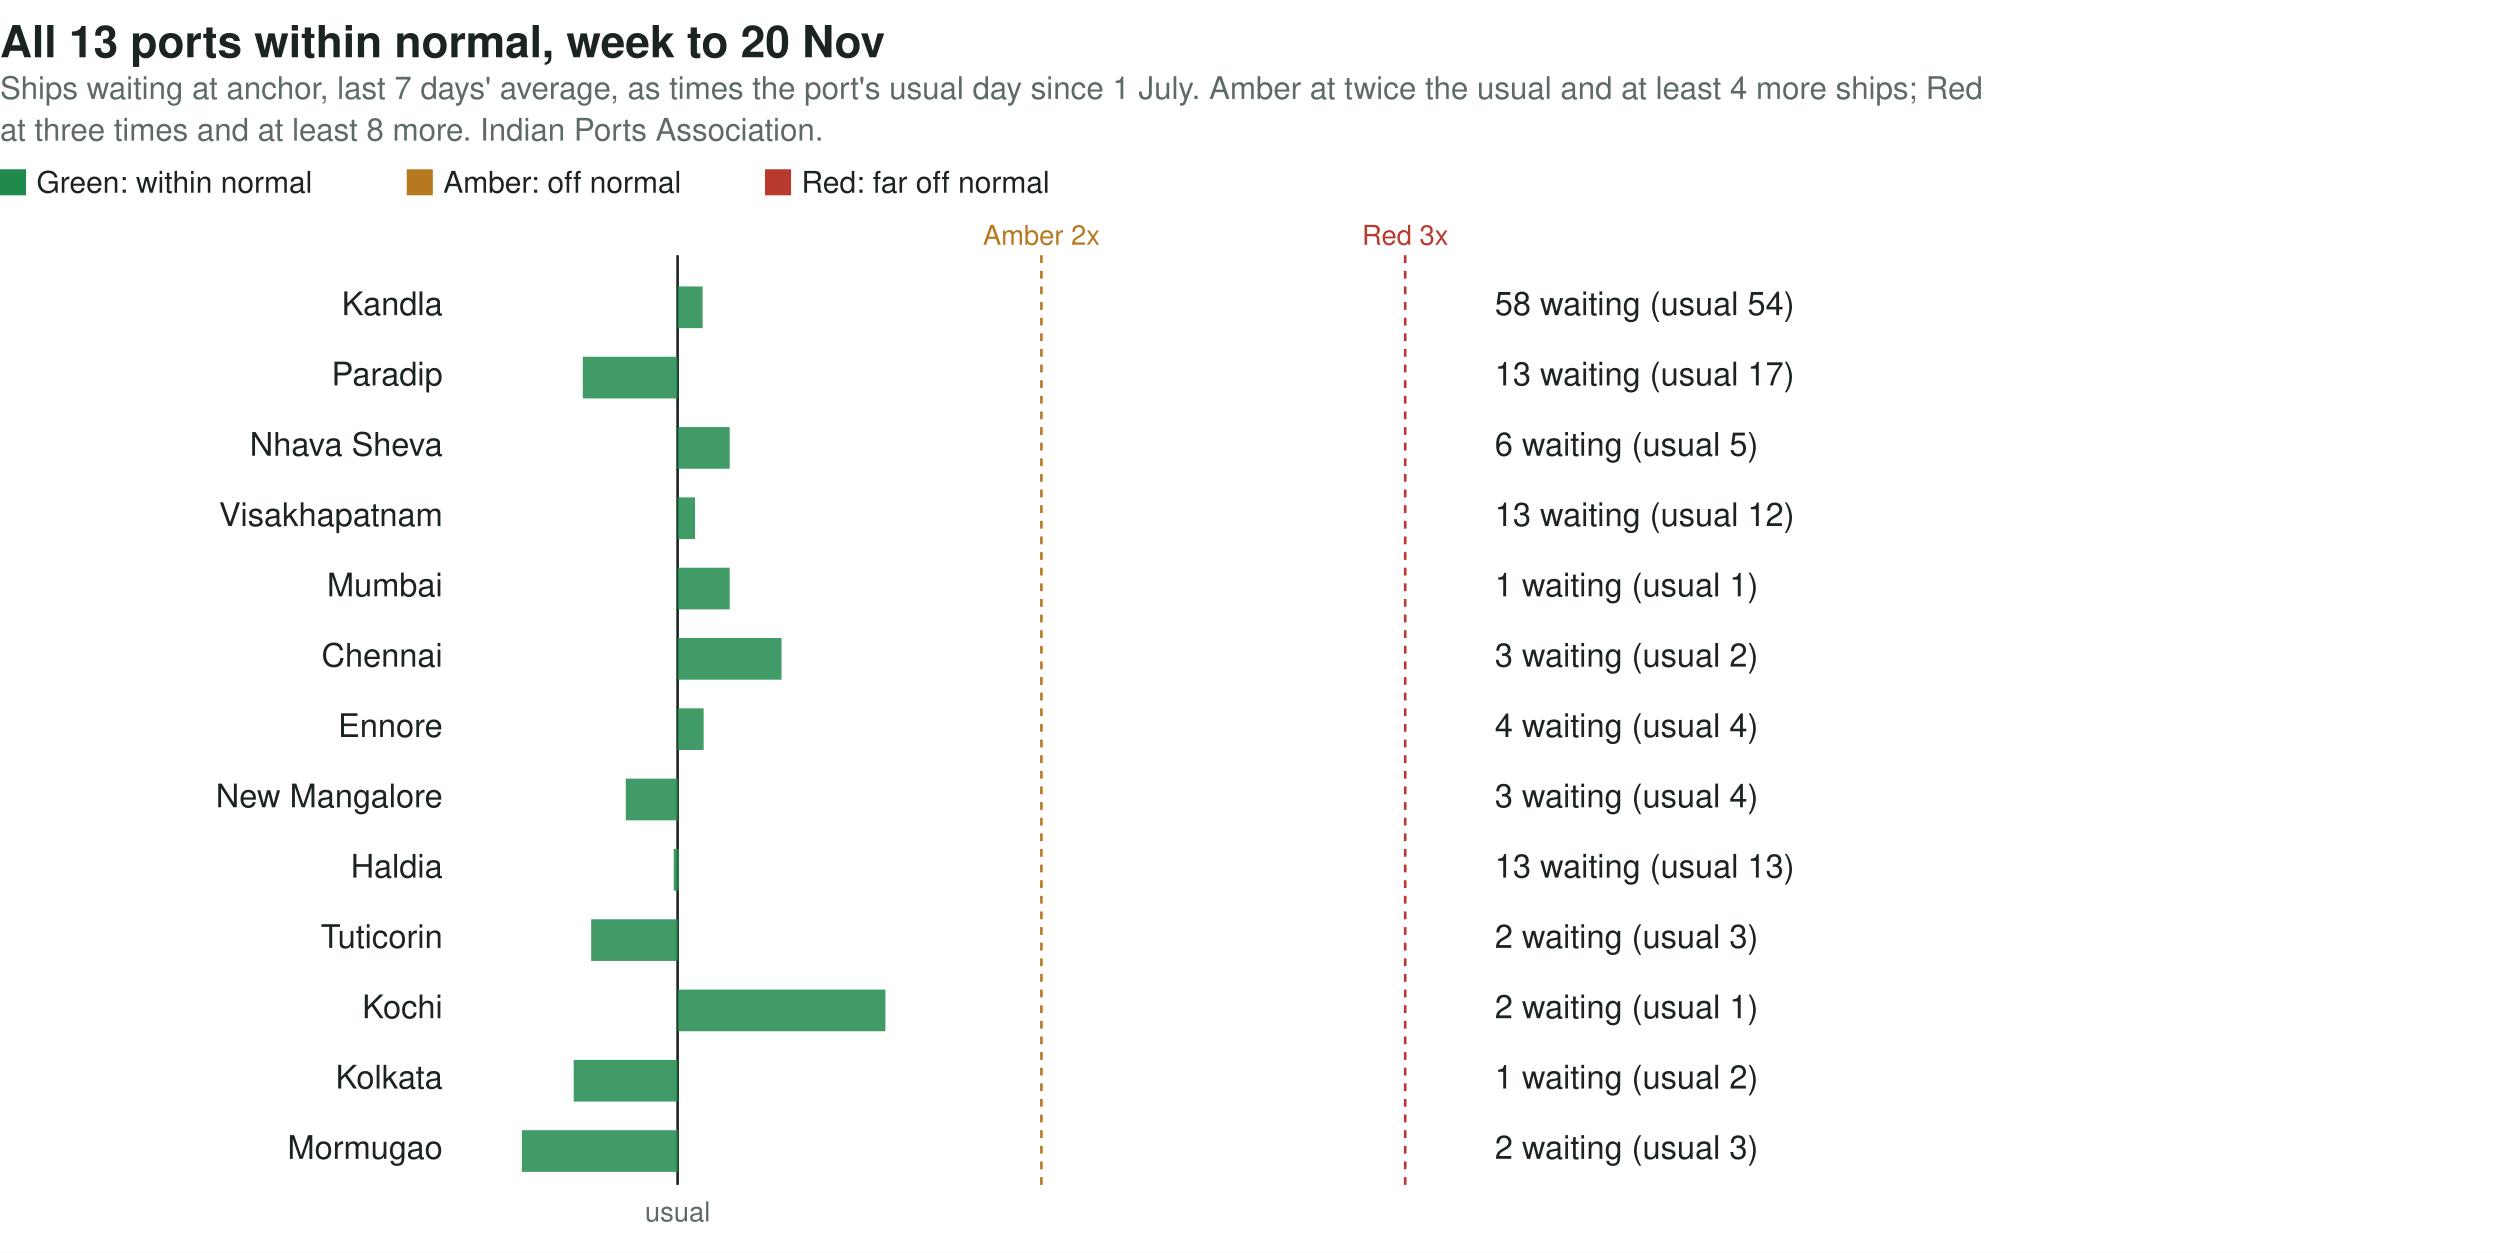
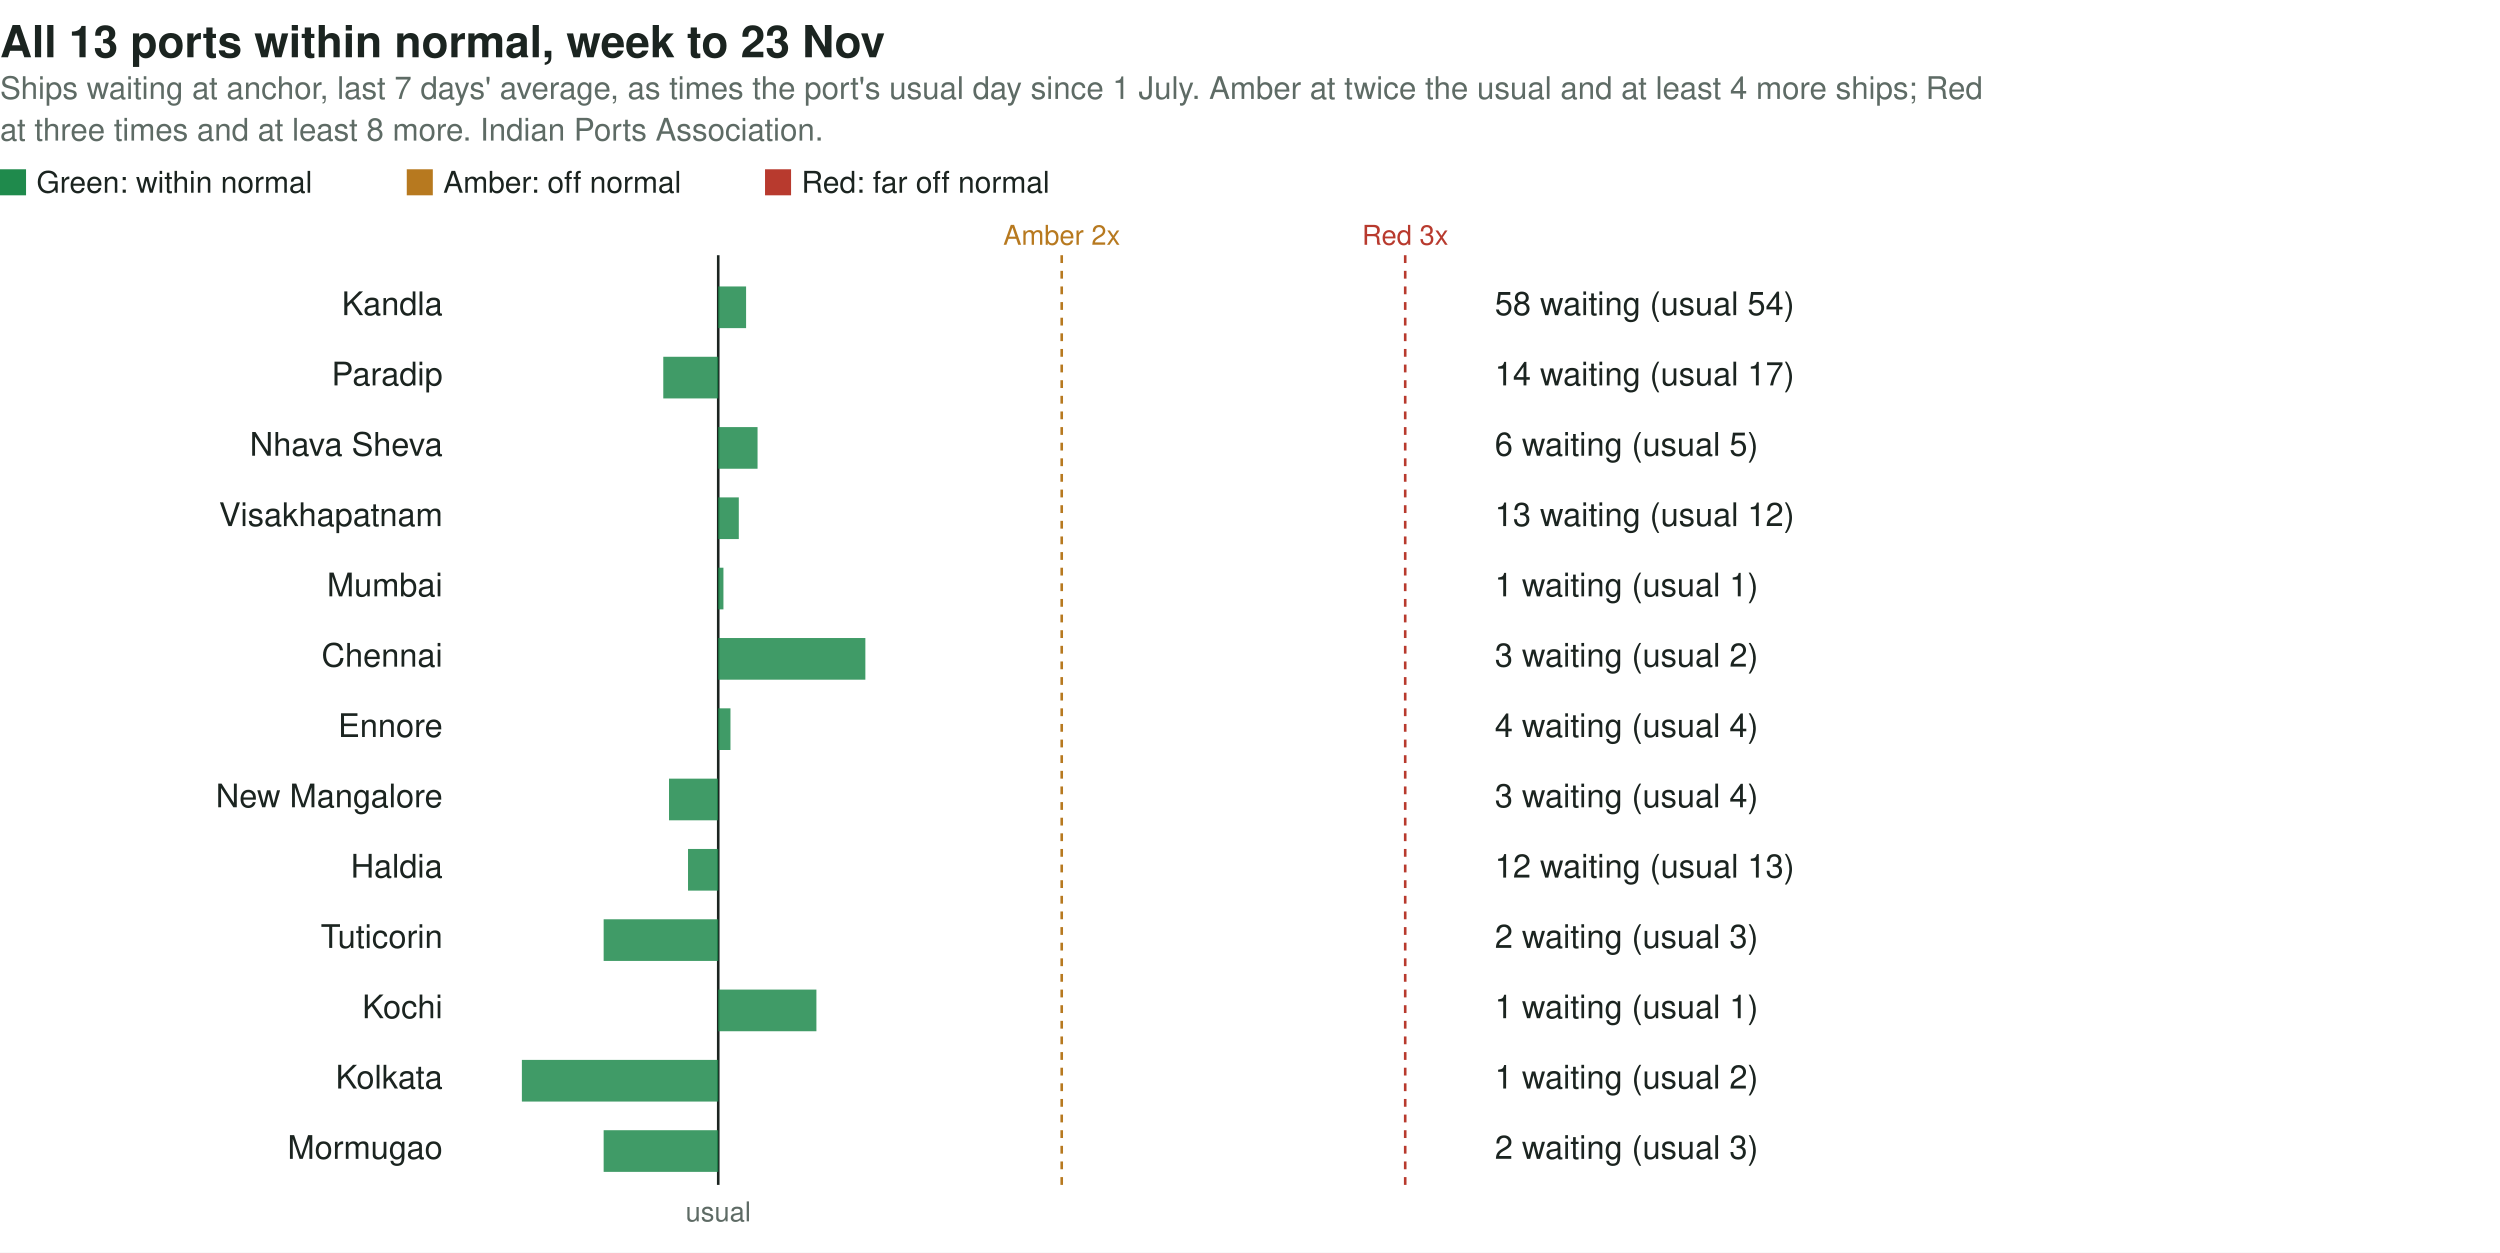
<svg xmlns="http://www.w3.org/2000/svg" width="960" height="481" viewBox="0 0 960 481">
  <rect width="100%" height="100%" fill="#fff" />
-   <text x="0" y="22" font-family="IBM Plex Sans,Helvetica,Arial,sans-serif" font-size="17" font-weight="700" fill="#1B2420">All 13 ports within normal, week to 20 Nov</text>
+   <text x="0" y="22" font-family="IBM Plex Sans,Helvetica,Arial,sans-serif" font-size="17" font-weight="700" fill="#1B2420">All 13 ports within normal, week to 23 Nov</text>
  <text x="0" y="38" font-family="IBM Plex Sans,Helvetica,Arial,sans-serif" font-size="12" fill="#5E6B65">Ships waiting at anchor, last 7 days' average, as times the port's usual day since 1 July. Amber at twice the usual and at least 4 more ships; Red</text>
  <text x="0" y="54" font-family="IBM Plex Sans,Helvetica,Arial,sans-serif" font-size="12" fill="#5E6B65">at three times and at least 8 more. Indian Ports Association.</text>
  <rect x="0" y="65" width="10" height="10" fill="#1F8A4C" />
  <text x="14" y="74" font-family="IBM Plex Sans,Helvetica,Arial,sans-serif" font-size="11.5" fill="#1B2420">Green: within normal</text>
  <rect x="156.2" y="65" width="10" height="10" fill="#B7791F" />
  <text x="170.2" y="74" font-family="IBM Plex Sans,Helvetica,Arial,sans-serif" font-size="11.5" fill="#1B2420">Amber: off normal</text>
  <rect x="293.77" y="65" width="10" height="10" fill="#B83A2E" />
  <text x="307.77" y="74" font-family="IBM Plex Sans,Helvetica,Arial,sans-serif" font-size="11.5" fill="#1B2420">Red: far off normal</text>
-   <line x1="399.9" y1="98" x2="399.9" y2="455" stroke="#B7791F" stroke-dasharray="3 3" />
-   <text x="399.9" y="94" text-anchor="middle" font-family="IBM Plex Sans,Helvetica,Arial,sans-serif" font-size="10.5" fill="#B7791F">Amber 2x</text>
+   <line x1="407.7" y1="98" x2="407.7" y2="455" stroke="#B7791F" stroke-dasharray="3 3" />
+   <text x="407.7" y="94" text-anchor="middle" font-family="IBM Plex Sans,Helvetica,Arial,sans-serif" font-size="10.5" fill="#B7791F">Amber 2x</text>
  <line x1="539.6" y1="98" x2="539.6" y2="455" stroke="#B83A2E" stroke-dasharray="3 3" />
  <text x="539.6" y="94" text-anchor="middle" font-family="IBM Plex Sans,Helvetica,Arial,sans-serif" font-size="10.5" fill="#B83A2E">Red 3x</text>
-   <line x1="260.2" y1="98" x2="260.2" y2="455" stroke="#1B2420" />
-   <text x="260.2" y="469" text-anchor="middle" font-family="IBM Plex Sans,Helvetica,Arial,sans-serif" font-size="10.5" fill="#5E6B65">usual</text>
+   <line x1="275.8" y1="98" x2="275.8" y2="455" stroke="#1B2420" />
+   <text x="275.8" y="469" text-anchor="middle" font-family="IBM Plex Sans,Helvetica,Arial,sans-serif" font-size="10.5" fill="#5E6B65">usual</text>
  <text x="170" y="121" text-anchor="end" font-family="IBM Plex Sans,Helvetica,Arial,sans-serif" font-size="12.5" fill="#1B2420">Kandla</text>
-   <rect x="260.2" y="110" width="9.6" height="16" fill="#1F8A4C" opacity=".85" />
+   <rect x="275.8" y="110" width="10.7" height="16" fill="#1F8A4C" opacity=".85" />
  <text x="574" y="121" font-family="IBM Plex Sans,Helvetica,Arial,sans-serif" font-size="12.5" fill="#1B2420">58 waiting (usual 54)</text>
  <text x="170" y="148" text-anchor="end" font-family="IBM Plex Sans,Helvetica,Arial,sans-serif" font-size="12.5" fill="#1B2420">Paradip</text>
-   <rect x="223.8" y="137" width="36.4" height="16" fill="#1F8A4C" opacity=".85" />
-   <text x="574" y="148" font-family="IBM Plex Sans,Helvetica,Arial,sans-serif" font-size="12.5" fill="#1B2420">13 waiting (usual 17)</text>
+   <rect x="254.7" y="137" width="21.1" height="16" fill="#1F8A4C" opacity=".85" />
+   <text x="574" y="148" font-family="IBM Plex Sans,Helvetica,Arial,sans-serif" font-size="12.5" fill="#1B2420">14 waiting (usual 17)</text>
  <text x="170" y="175" text-anchor="end" font-family="IBM Plex Sans,Helvetica,Arial,sans-serif" font-size="12.5" fill="#1B2420">Nhava Sheva</text>
-   <rect x="260.2" y="164" width="20.0" height="16" fill="#1F8A4C" opacity=".85" />
+   <rect x="275.8" y="164" width="15.1" height="16" fill="#1F8A4C" opacity=".85" />
  <text x="574" y="175" font-family="IBM Plex Sans,Helvetica,Arial,sans-serif" font-size="12.5" fill="#1B2420">6 waiting (usual 5)</text>
  <text x="170" y="202" text-anchor="end" font-family="IBM Plex Sans,Helvetica,Arial,sans-serif" font-size="12.5" fill="#1B2420">Visakhapatnam</text>
-   <rect x="260.2" y="191" width="6.7" height="16" fill="#1F8A4C" opacity=".85" />
+   <rect x="275.8" y="191" width="7.9" height="16" fill="#1F8A4C" opacity=".85" />
  <text x="574" y="202" font-family="IBM Plex Sans,Helvetica,Arial,sans-serif" font-size="12.5" fill="#1B2420">13 waiting (usual 12)</text>
  <text x="170" y="229" text-anchor="end" font-family="IBM Plex Sans,Helvetica,Arial,sans-serif" font-size="12.5" fill="#1B2420">Mumbai</text>
-   <rect x="260.2" y="218" width="20.0" height="16" fill="#1F8A4C" opacity=".85" />
+   <rect x="275.8" y="218" width="2.0" height="16" fill="#1F8A4C" opacity=".85" />
  <text x="574" y="229" font-family="IBM Plex Sans,Helvetica,Arial,sans-serif" font-size="12.5" fill="#1B2420">1 waiting (usual 1)</text>
  <text x="170" y="256" text-anchor="end" font-family="IBM Plex Sans,Helvetica,Arial,sans-serif" font-size="12.5" fill="#1B2420">Chennai</text>
-   <rect x="260.2" y="245" width="39.9" height="16" fill="#1F8A4C" opacity=".85" />
+   <rect x="275.8" y="245" width="56.5" height="16" fill="#1F8A4C" opacity=".85" />
  <text x="574" y="256" font-family="IBM Plex Sans,Helvetica,Arial,sans-serif" font-size="12.5" fill="#1B2420">3 waiting (usual 2)</text>
  <text x="170" y="283" text-anchor="end" font-family="IBM Plex Sans,Helvetica,Arial,sans-serif" font-size="12.5" fill="#1B2420">Ennore</text>
-   <rect x="260.2" y="272" width="10.0" height="16" fill="#1F8A4C" opacity=".85" />
+   <rect x="275.8" y="272" width="4.7" height="16" fill="#1F8A4C" opacity=".85" />
  <text x="574" y="283" font-family="IBM Plex Sans,Helvetica,Arial,sans-serif" font-size="12.5" fill="#1B2420">4 waiting (usual 4)</text>
  <text x="170" y="310" text-anchor="end" font-family="IBM Plex Sans,Helvetica,Arial,sans-serif" font-size="12.5" fill="#1B2420">New Mangalore</text>
-   <rect x="240.3" y="299" width="20.0" height="16" fill="#1F8A4C" opacity=".85" />
+   <rect x="256.9" y="299" width="18.8" height="16" fill="#1F8A4C" opacity=".85" />
  <text x="574" y="310" font-family="IBM Plex Sans,Helvetica,Arial,sans-serif" font-size="12.5" fill="#1B2420">3 waiting (usual 4)</text>
  <text x="170" y="337" text-anchor="end" font-family="IBM Plex Sans,Helvetica,Arial,sans-serif" font-size="12.5" fill="#1B2420">Haldia</text>
-   <rect x="258.7" y="326" width="2.0" height="16" fill="#1F8A4C" opacity=".85" />
-   <text x="574" y="337" font-family="IBM Plex Sans,Helvetica,Arial,sans-serif" font-size="12.5" fill="#1B2420">13 waiting (usual 13)</text>
+   <rect x="264.2" y="326" width="11.6" height="16" fill="#1F8A4C" opacity=".85" />
+   <text x="574" y="337" font-family="IBM Plex Sans,Helvetica,Arial,sans-serif" font-size="12.5" fill="#1B2420">12 waiting (usual 13)</text>
  <text x="170" y="364" text-anchor="end" font-family="IBM Plex Sans,Helvetica,Arial,sans-serif" font-size="12.5" fill="#1B2420">Tuticorin</text>
-   <rect x="227.0" y="353" width="33.3" height="16" fill="#1F8A4C" opacity=".85" />
+   <rect x="231.8" y="353" width="44.0" height="16" fill="#1F8A4C" opacity=".85" />
  <text x="574" y="364" font-family="IBM Plex Sans,Helvetica,Arial,sans-serif" font-size="12.5" fill="#1B2420">2 waiting (usual 3)</text>
  <text x="170" y="391" text-anchor="end" font-family="IBM Plex Sans,Helvetica,Arial,sans-serif" font-size="12.5" fill="#1B2420">Kochi</text>
-   <rect x="260.2" y="380" width="79.8" height="16" fill="#1F8A4C" opacity=".85" />
-   <text x="574" y="391" font-family="IBM Plex Sans,Helvetica,Arial,sans-serif" font-size="12.5" fill="#1B2420">2 waiting (usual 1)</text>
+   <rect x="275.8" y="380" width="37.7" height="16" fill="#1F8A4C" opacity=".85" />
+   <text x="574" y="391" font-family="IBM Plex Sans,Helvetica,Arial,sans-serif" font-size="12.5" fill="#1B2420">1 waiting (usual 1)</text>
  <text x="170" y="418" text-anchor="end" font-family="IBM Plex Sans,Helvetica,Arial,sans-serif" font-size="12.5" fill="#1B2420">Kolkata</text>
-   <rect x="220.3" y="407" width="39.9" height="16" fill="#1F8A4C" opacity=".85" />
+   <rect x="200.4" y="407" width="75.4" height="16" fill="#1F8A4C" opacity=".85" />
  <text x="574" y="418" font-family="IBM Plex Sans,Helvetica,Arial,sans-serif" font-size="12.5" fill="#1B2420">1 waiting (usual 2)</text>
  <text x="170" y="445" text-anchor="end" font-family="IBM Plex Sans,Helvetica,Arial,sans-serif" font-size="12.5" fill="#1B2420">Mormugao</text>
-   <rect x="200.4" y="434" width="59.9" height="16" fill="#1F8A4C" opacity=".85" />
+   <rect x="231.8" y="434" width="44.0" height="16" fill="#1F8A4C" opacity=".85" />
  <text x="574" y="445" font-family="IBM Plex Sans,Helvetica,Arial,sans-serif" font-size="12.5" fill="#1B2420">2 waiting (usual 3)</text>
</svg>
